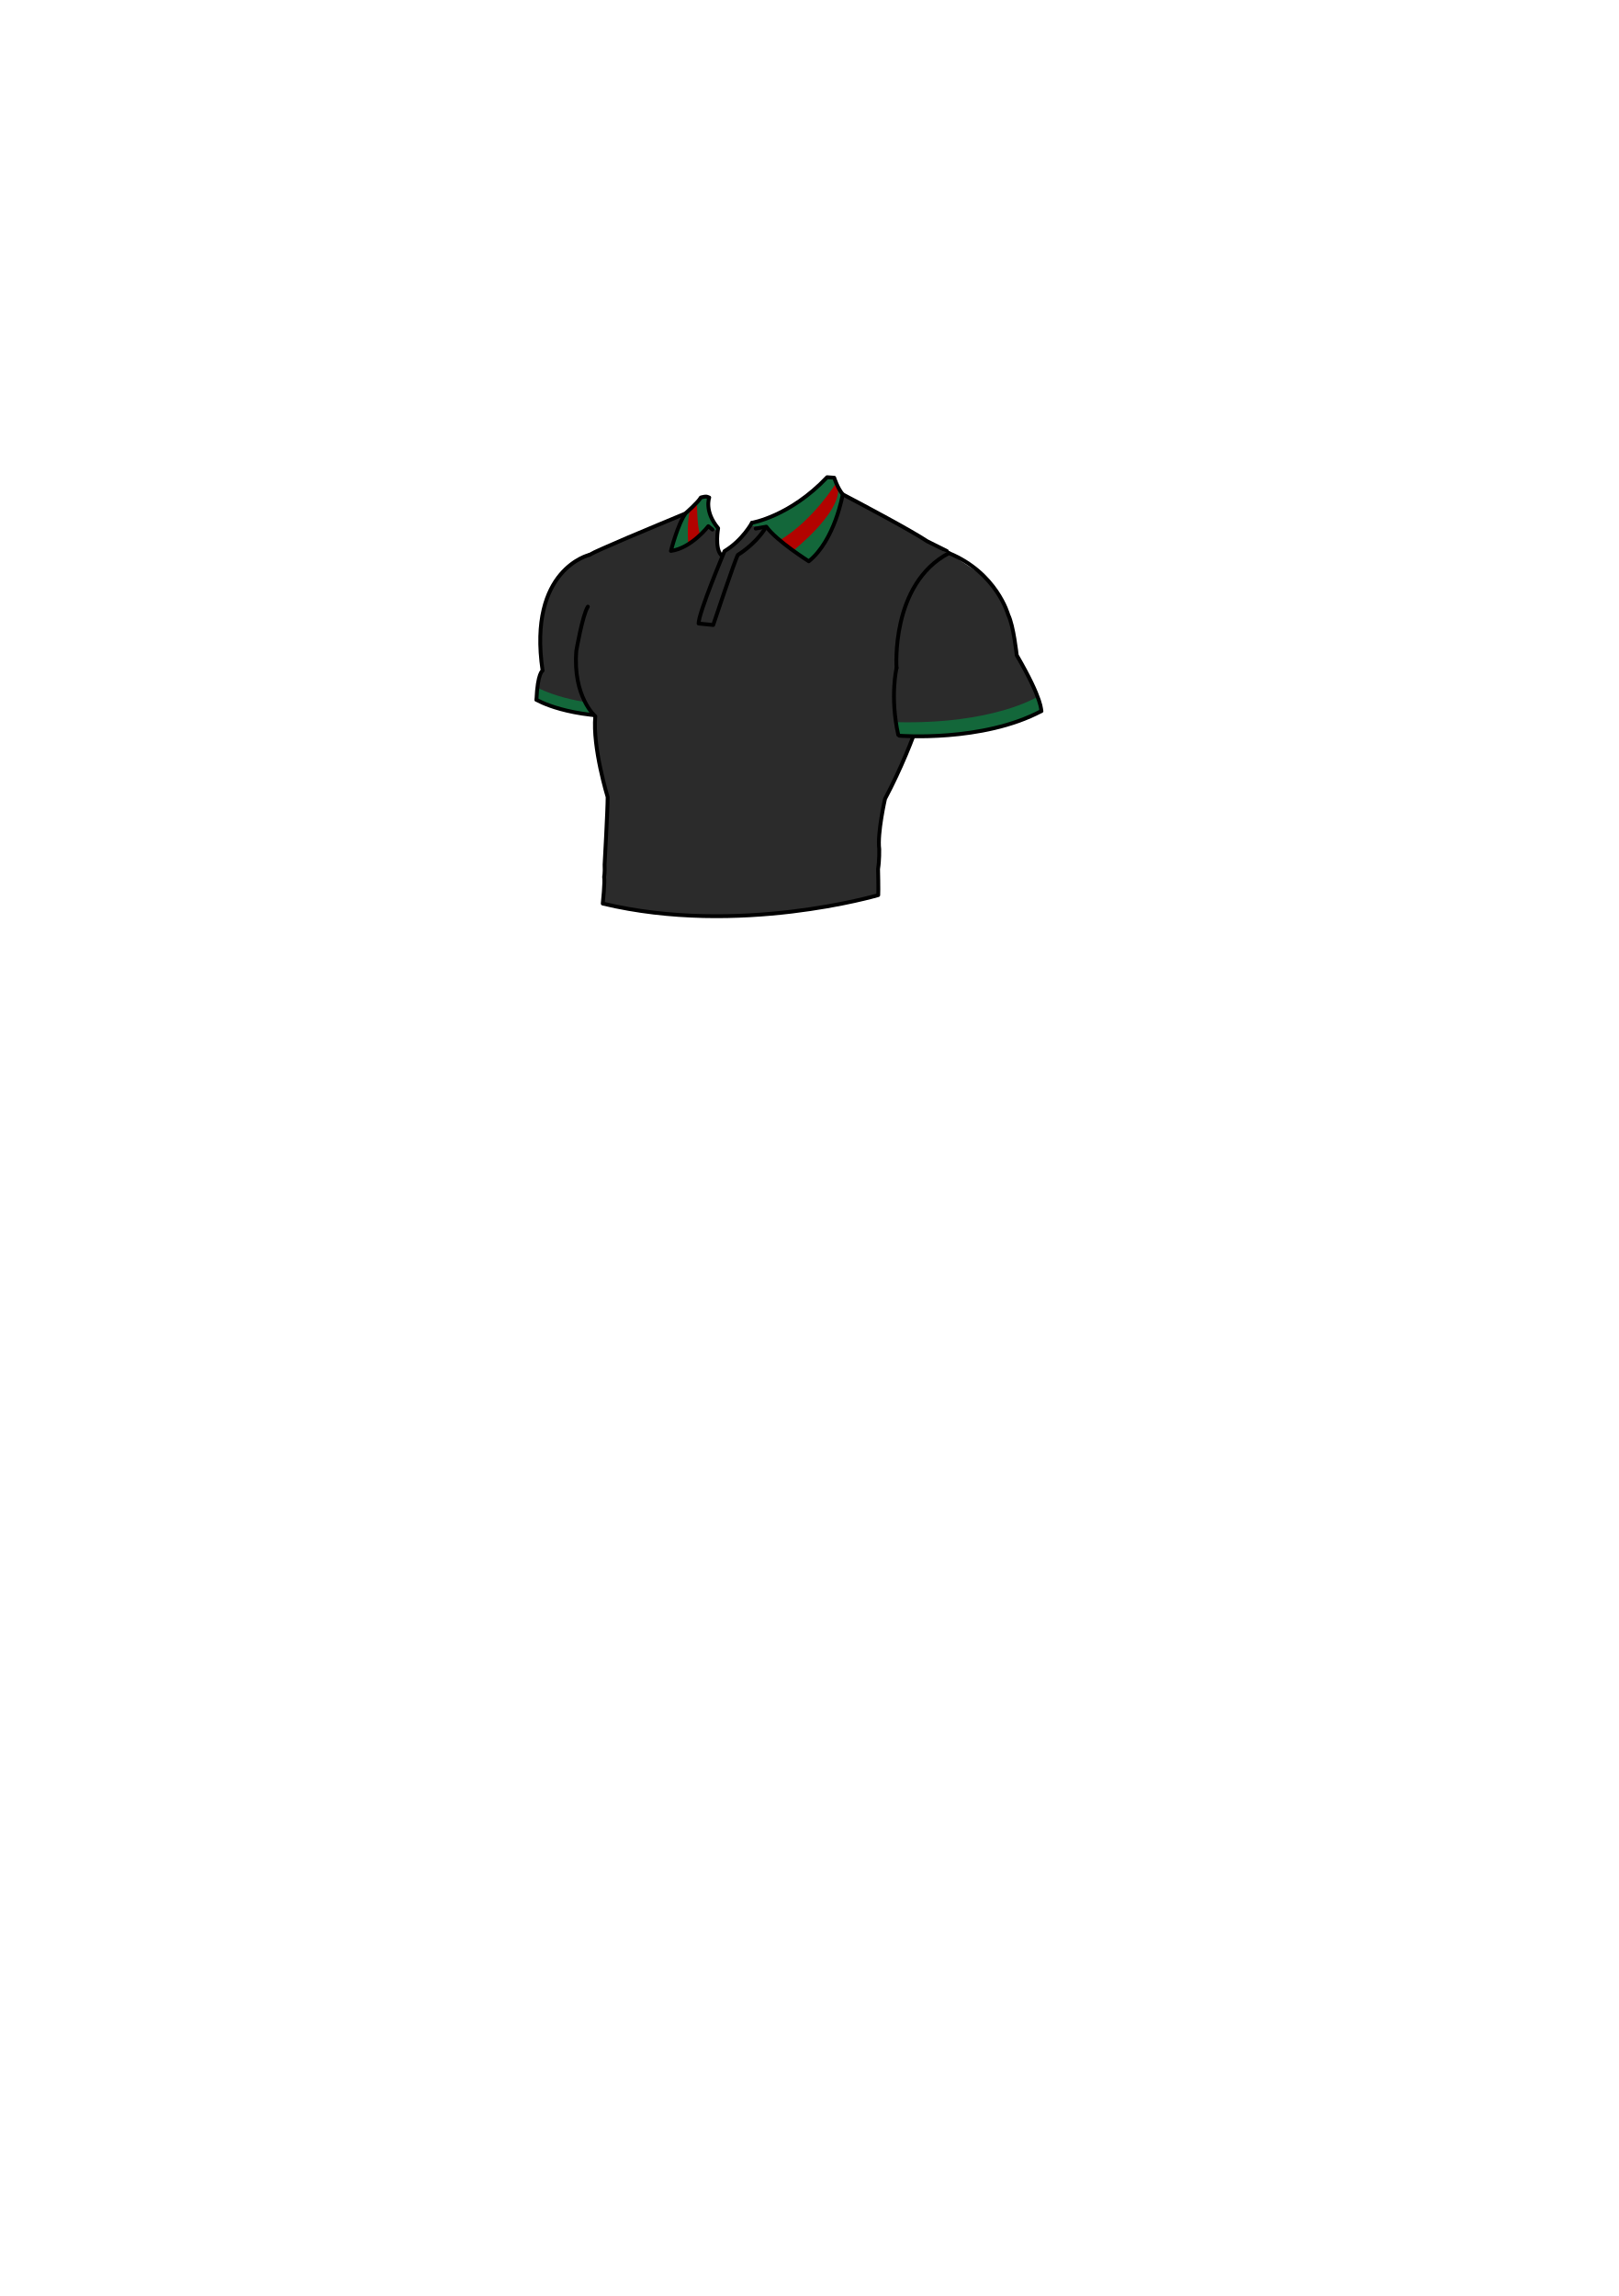
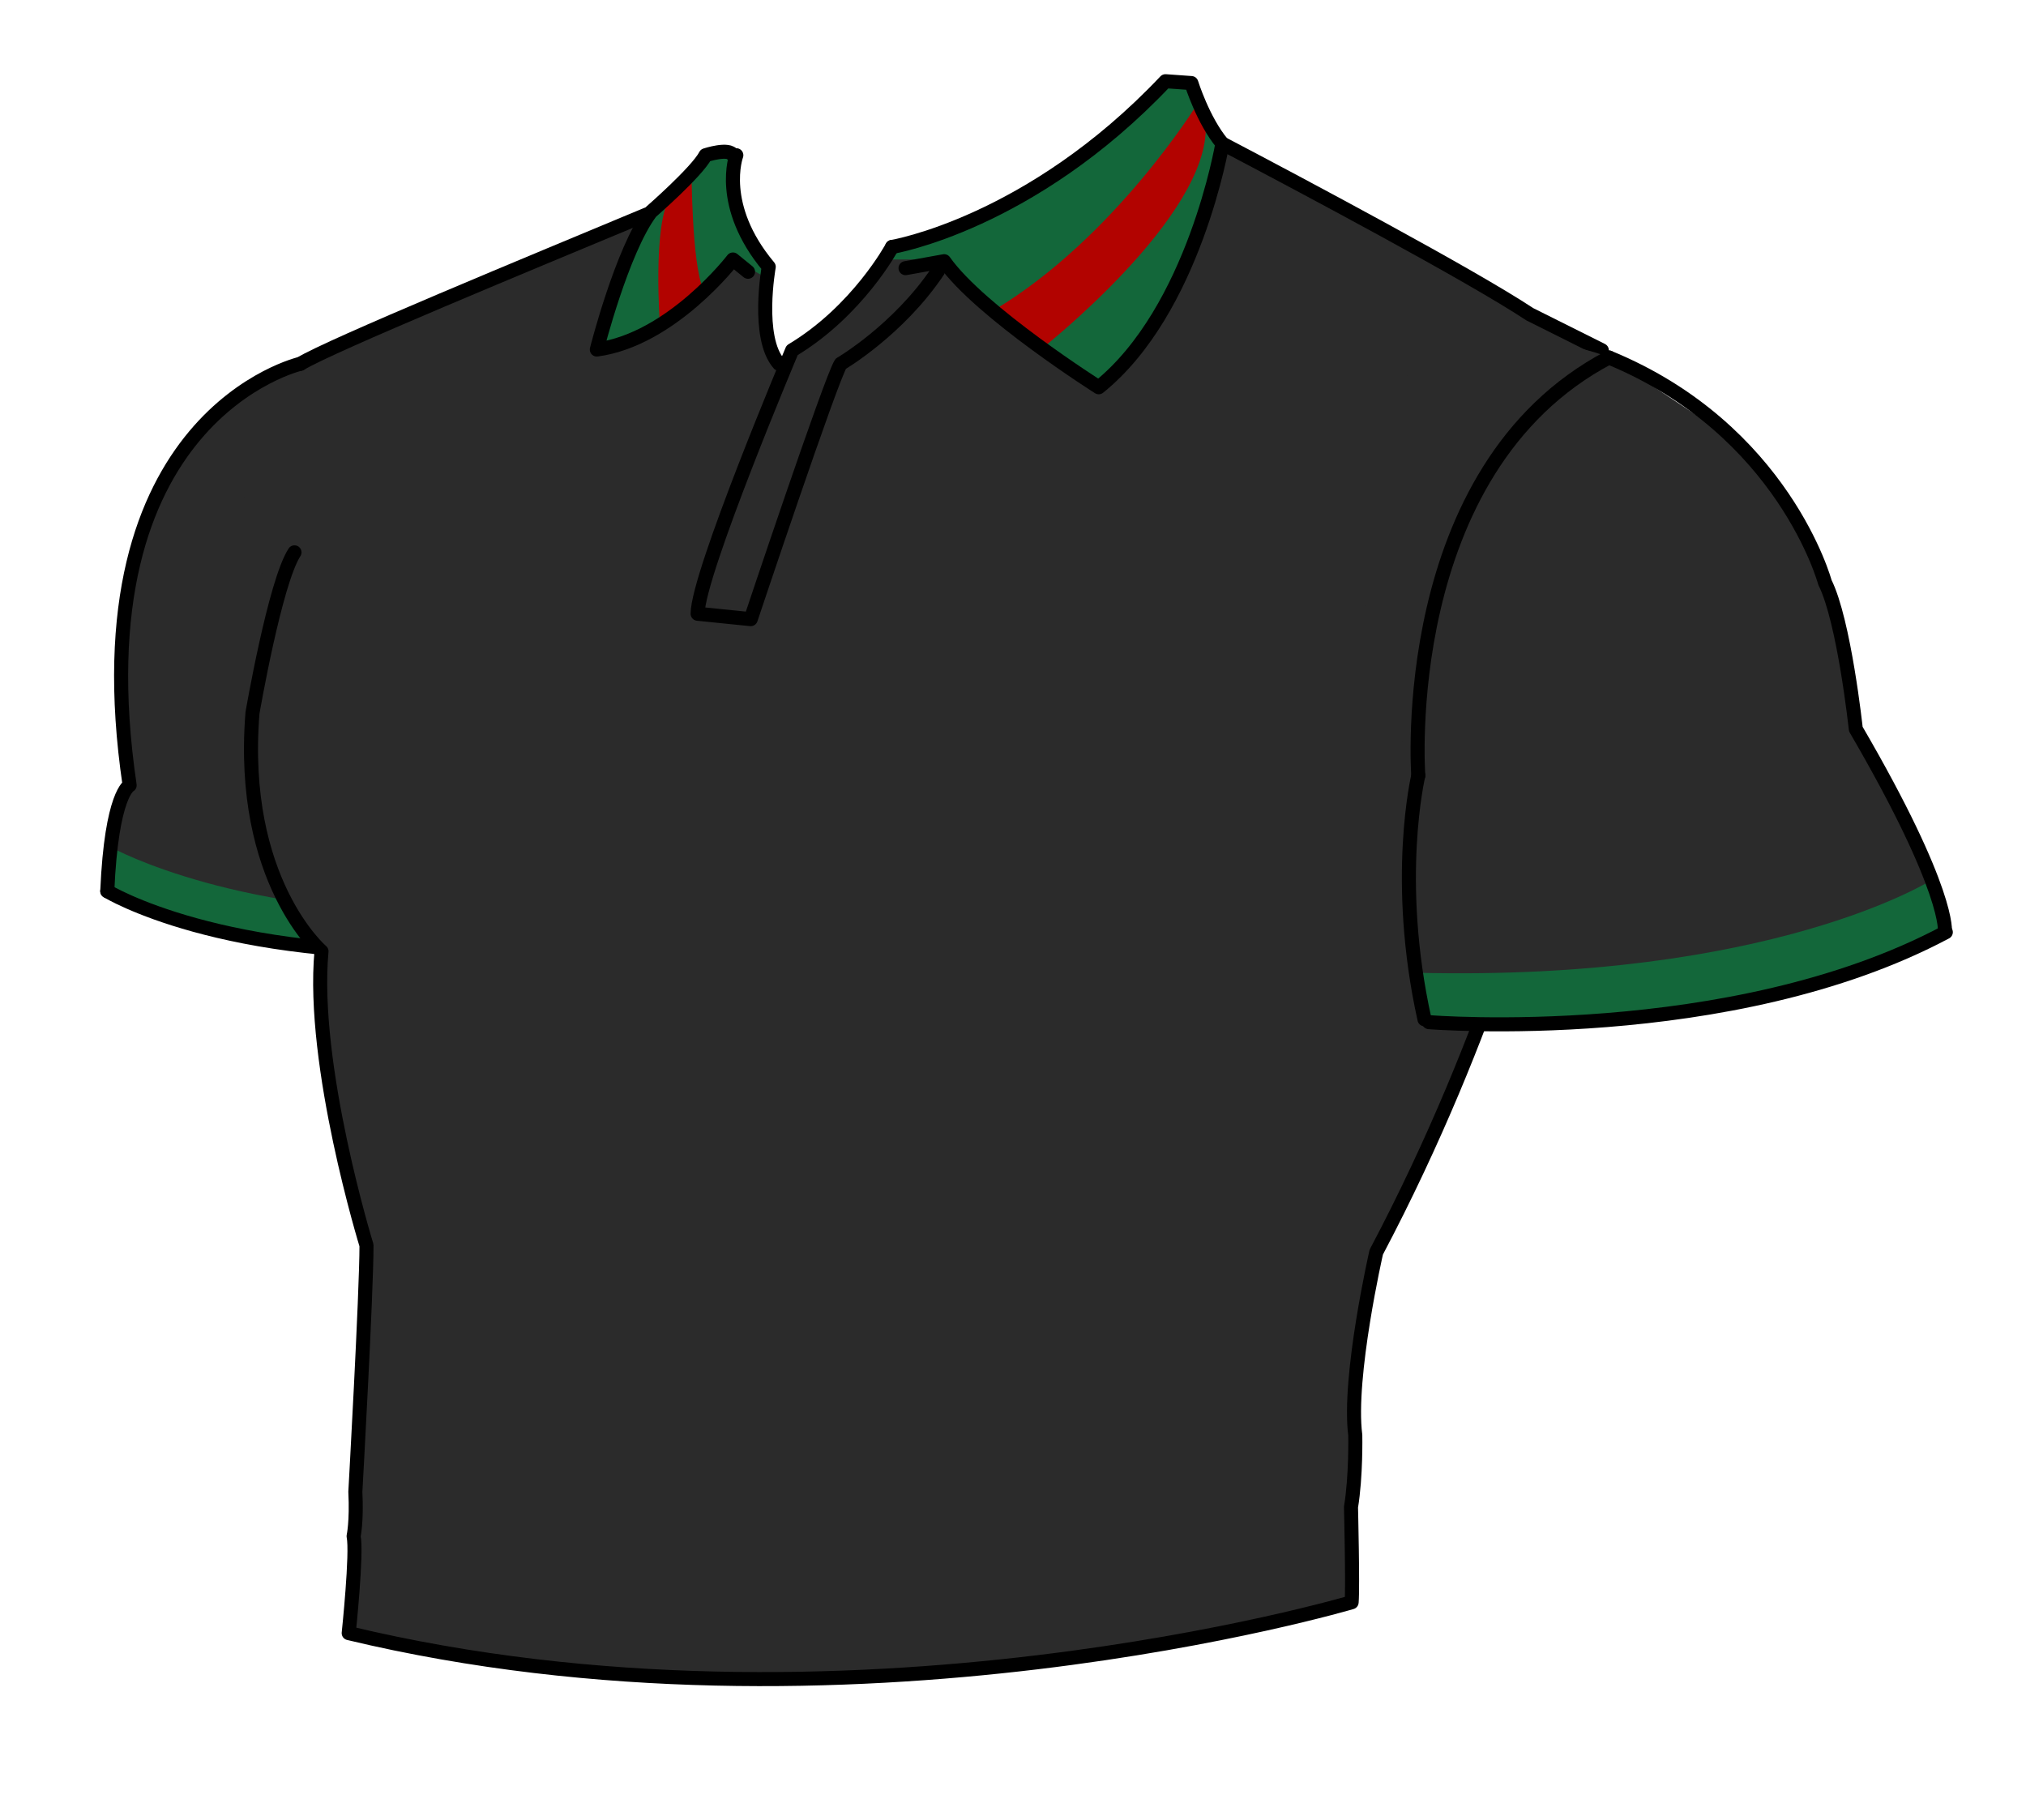
- <svg xmlns="http://www.w3.org/2000/svg" width="100%" height="100%" viewBox="0 0 1749 2481" version="1.1" xml:space="preserve" style="fill-rule:evenodd;clip-rule:evenodd;stroke-linecap:round;stroke-linejoin:round;stroke-miterlimit:1.5;">
+ <svg xmlns="http://www.w3.org/2000/svg" width="100%" height="100%" viewBox="547.87 491.557 601.398 540.194" version="1.1" xml:space="preserve" style="fill-rule:evenodd;clip-rule:evenodd;stroke-linecap:round;stroke-linejoin:round;stroke-miterlimit:1.5;">
  <g>
    <g id="l-hand" transform="matrix(1,0,0,1,73.80879,-19.94374)">
      <g>
        <path d="M505.905,776.055C505.905,776.055 508.88,746.189 512.086,744.052C512.086,744.052 500.775,653.168 545.216,627.831C545.216,627.831 550.173,624.685 557.001,622.495C557.001,622.495 640.751,590.047 617.43,738.318L615.13,774.693L611.911,794.161L583.439,794.161L543.087,789.245" style="fill:rgb(43,43,43);" />
        <g transform="matrix(1,0,0,1,-73.80879,19.94374)">
          <path d="M581.26,743.297C581.26,743.297 619.176,764.282 687.712,762.168L685.608,774.327C685.608,774.327 630.722,781.053 579.714,756.126L581.26,743.297Z" style="fill:rgb(19,103,58);" />
        </g>
      </g>
      <path d="M611.852,794.161C614.314,781.817 616.376,768.017 617.073,754.245C617.073,754.245 617.133,741.584 617.43,738.318M563.259,619.488C563.259,619.488 496.335,634.824 512.543,744.632C512.543,744.632 507.154,746.971 505.905,776.055" style="fill:none;stroke:black;stroke-width:4.17px;" />
      <g transform="matrix(1,0,0,1,-73.80879,19.94374)">
        <path d="M579.714,756.111C579.714,756.111 613.639,776.936 685.72,773.919" style="fill:none;stroke:black;stroke-width:4.17px;" />
      </g>
    </g>
    <g id="body">
      <g>
        <path d="M637.068,602.437C637.068,602.437 604.804,615.558 629.337,670.641L627.238,681.166C627.238,681.166 610.206,741.758 642.935,773.341C642.935,773.341 643.269,827.536 656.961,860.697L657.073,877.401L653.659,928.981L653.659,950.986L652.026,975.662L679.634,982.193C679.634,982.193 788.291,1007.122 948.553,969.15L949.698,962.823L948.362,939.831L949.312,930.242L949.46,907.978L955.991,863.716L971.22,834.327L987.518,794.251L1005.566,738.07C1005.566,738.07 1075.415,621.499 1023.352,595.537L1001.871,584.198L910.404,534.056C910.404,534.056 902.811,511.564 894.445,515.956C880.808,523.115 861.038,555.245 813.312,563.739C813.312,563.739 803.428,583.233 782.837,595.319C780.309,596.803 780.71,600.295 779.107,599.544C773.514,596.927 776.601,582.391 775.726,571.155C775.726,571.155 762.59,554.654 765.433,536.603L757.89,537.636L739.927,555.192L701.9,569.937L644.725,595.537L637.068,602.437Z" style="fill:rgb(43,43,43);" />
        <path d="M810.417,568.59L828.459,568.59L840.749,581.953L874.016,605.464L878.005,603.653L886.822,595.319L896.975,577.368L906.86,550.485L910.6,534.188L904.99,525.638L902.318,515.388L893.501,515.388C893.501,515.388 872.395,543.272 831.383,558.768L813.349,565.961L810.417,568.59Z" style="fill:rgb(19,103,58);" />
        <path d="M765.792,536.603C765.792,536.603 762.051,555.562 775.41,570.256L775.838,574.291L766.647,569.161C766.647,569.161 747.624,592.672 726.25,594.81L726.464,587.97C726.464,587.97 733.298,565.955 739.927,556.978L749.975,545.863L757.028,537.314L763.441,536.031L765.792,536.603Z" style="fill:rgb(19,103,58);" />
        <path d="M753.144,542.022C753.144,542.022 753.181,569.759 756.601,577.368L743.777,588.184C743.777,588.184 741.425,557.833 746.983,549.711L753.144,542.022Z" style="fill:rgb(178,3,0);" />
        <path d="M903.102,522.699C903.102,522.699 878.833,561.94 843.433,583.314L857.385,594.81C857.385,594.81 906.961,555.738 905.774,528.711L903.102,522.699Z" style="fill:rgb(178,3,0);" />
      </g>
      <path d="M910.719,534.183C934.705,546.79 984.306,573.163 1001.978,584.85L1023.352,595.537" style="fill:none;stroke:black;stroke-width:4.17px;" />
      <path d="M1005.566,738.132C1005.566,738.132 991.672,796.556 956.405,863.26C956.405,863.26 947.945,900.262 950.171,917.628C950.171,917.628 950.426,929.747 948.899,938.971C948.899,938.971 949.472,962.635 949.09,967.215C949.09,967.215 798.836,1011.744 651.381,976.375C651.381,976.375 653.9,952.406 652.831,947.597C652.831,947.597 653.798,943.315 653.353,934.41C653.353,934.41 656.661,875.504 656.661,861.255C656.661,861.255 640.185,807.82 643.302,773.978C643.302,773.978 618.811,753.049 622.819,703.176C622.819,703.176 629.498,664.436 635.287,655.53" style="fill:none;stroke:black;stroke-width:4.17px;" />
      <path d="M739.927,555.192C706.269,569.221 645.586,594.267 637.068,599.544" style="fill:none;stroke:black;stroke-width:4.17px;" />
      <path d="M812.679,564.86C812.679,564.86 853.757,558.033 893.833,515.666L901.514,516.214C901.514,516.214 904.962,527.305 910.719,534.183C910.719,534.183 902.386,583.675 874.016,606.519C874.016,606.519 838.817,584.239 828.13,569.1L816.671,571.163" style="fill:none;stroke:black;stroke-width:4.17px;" />
      <path d="M812.679,564.86C812.679,564.86 802.511,583.842 783.007,595.537C783.007,595.537 754.954,662.002 754.954,673.758L770.717,675.361C770.717,675.361 794.496,604.147 797.435,599.544C797.435,599.544 814.534,589.561 826.29,572.015" style="fill:none;stroke:black;stroke-width:4.17px;" />
      <path d="M766.443,537.636C766.443,537.636 760.832,552.598 776.061,570.766C776.061,570.766 772.267,591.8 779.107,599.544" style="fill:none;stroke:black;stroke-width:4.17px;" />
      <path d="M769.916,572.235L765.433,568.59C765.433,568.59 747.259,592.327 725.031,595.319C725.031,595.319 732.511,565.823 741.061,554.495C741.061,554.495 754.74,542.579 757.305,537.636C757.305,537.636 764.37,535.312 765.433,537.636" style="fill:none;stroke:black;stroke-width:4.17px;" />
    </g>
    <g id="r-hand" transform="matrix(1,0,0,1,-96.94625,-5.693117)">
      <g>
        <path d="M1068.973,801.342C1063.188,785.146 1061.543,763.375 1065.823,727.49C1065.823,727.49 1026.619,656.924 1068.604,599.487C1068.604,599.487 1098.279,594.119 1122.659,603.378L1151.38,622.495L1160.063,628.667L1171.826,641.451C1171.826,641.451 1196.169,682.329 1195.278,711.51C1195.278,711.51 1208.961,736.818 1215.034,751.802C1215.512,752.982 1222.992,773.045 1222.058,773.976C1218.524,777.5 1203.045,783.934 1190.976,787.659C1172.429,793.384 1130.736,796.343 1130.238,799.173" style="fill:rgb(43,43,43);" />
        <g transform="matrix(1,0,0,1,96.94625,5.693117)">
          <path d="M968.144,780.33L972.027,795.649C972.027,795.649 1076.275,799.967 1125.192,768.283L1121.269,752.807C1121.269,752.807 1073.771,782.984 968.144,780.33Z" style="fill:rgb(19,103,58);" />
        </g>
      </g>
      <path d="M1222.139,773.976C1222.139,773.976 1223.94,762.156 1195.695,713.683C1195.695,713.683 1192.26,681.622 1186.535,670.172C1186.535,670.172 1174.321,624.752 1122.413,603.378M1065.823,727.49C1065.823,727.49 1058.46,758.286 1067.656,799.838" style="fill:none;stroke:black;stroke-width:4.17px;" />
      <path d="M1065.823,727.49C1065.823,727.49 1059.086,636.711 1122.413,603.378" style="fill:none;stroke:black;stroke-width:4.17px;" />
      <g transform="matrix(1,0,0,1,96.94625,5.693117)">
        <path d="M972.027,795C972.027,795 1061.731,802.252 1125.467,768.283" style="fill:none;stroke:black;stroke-width:4.17px;" />
      </g>
    </g>
  </g>
</svg>
